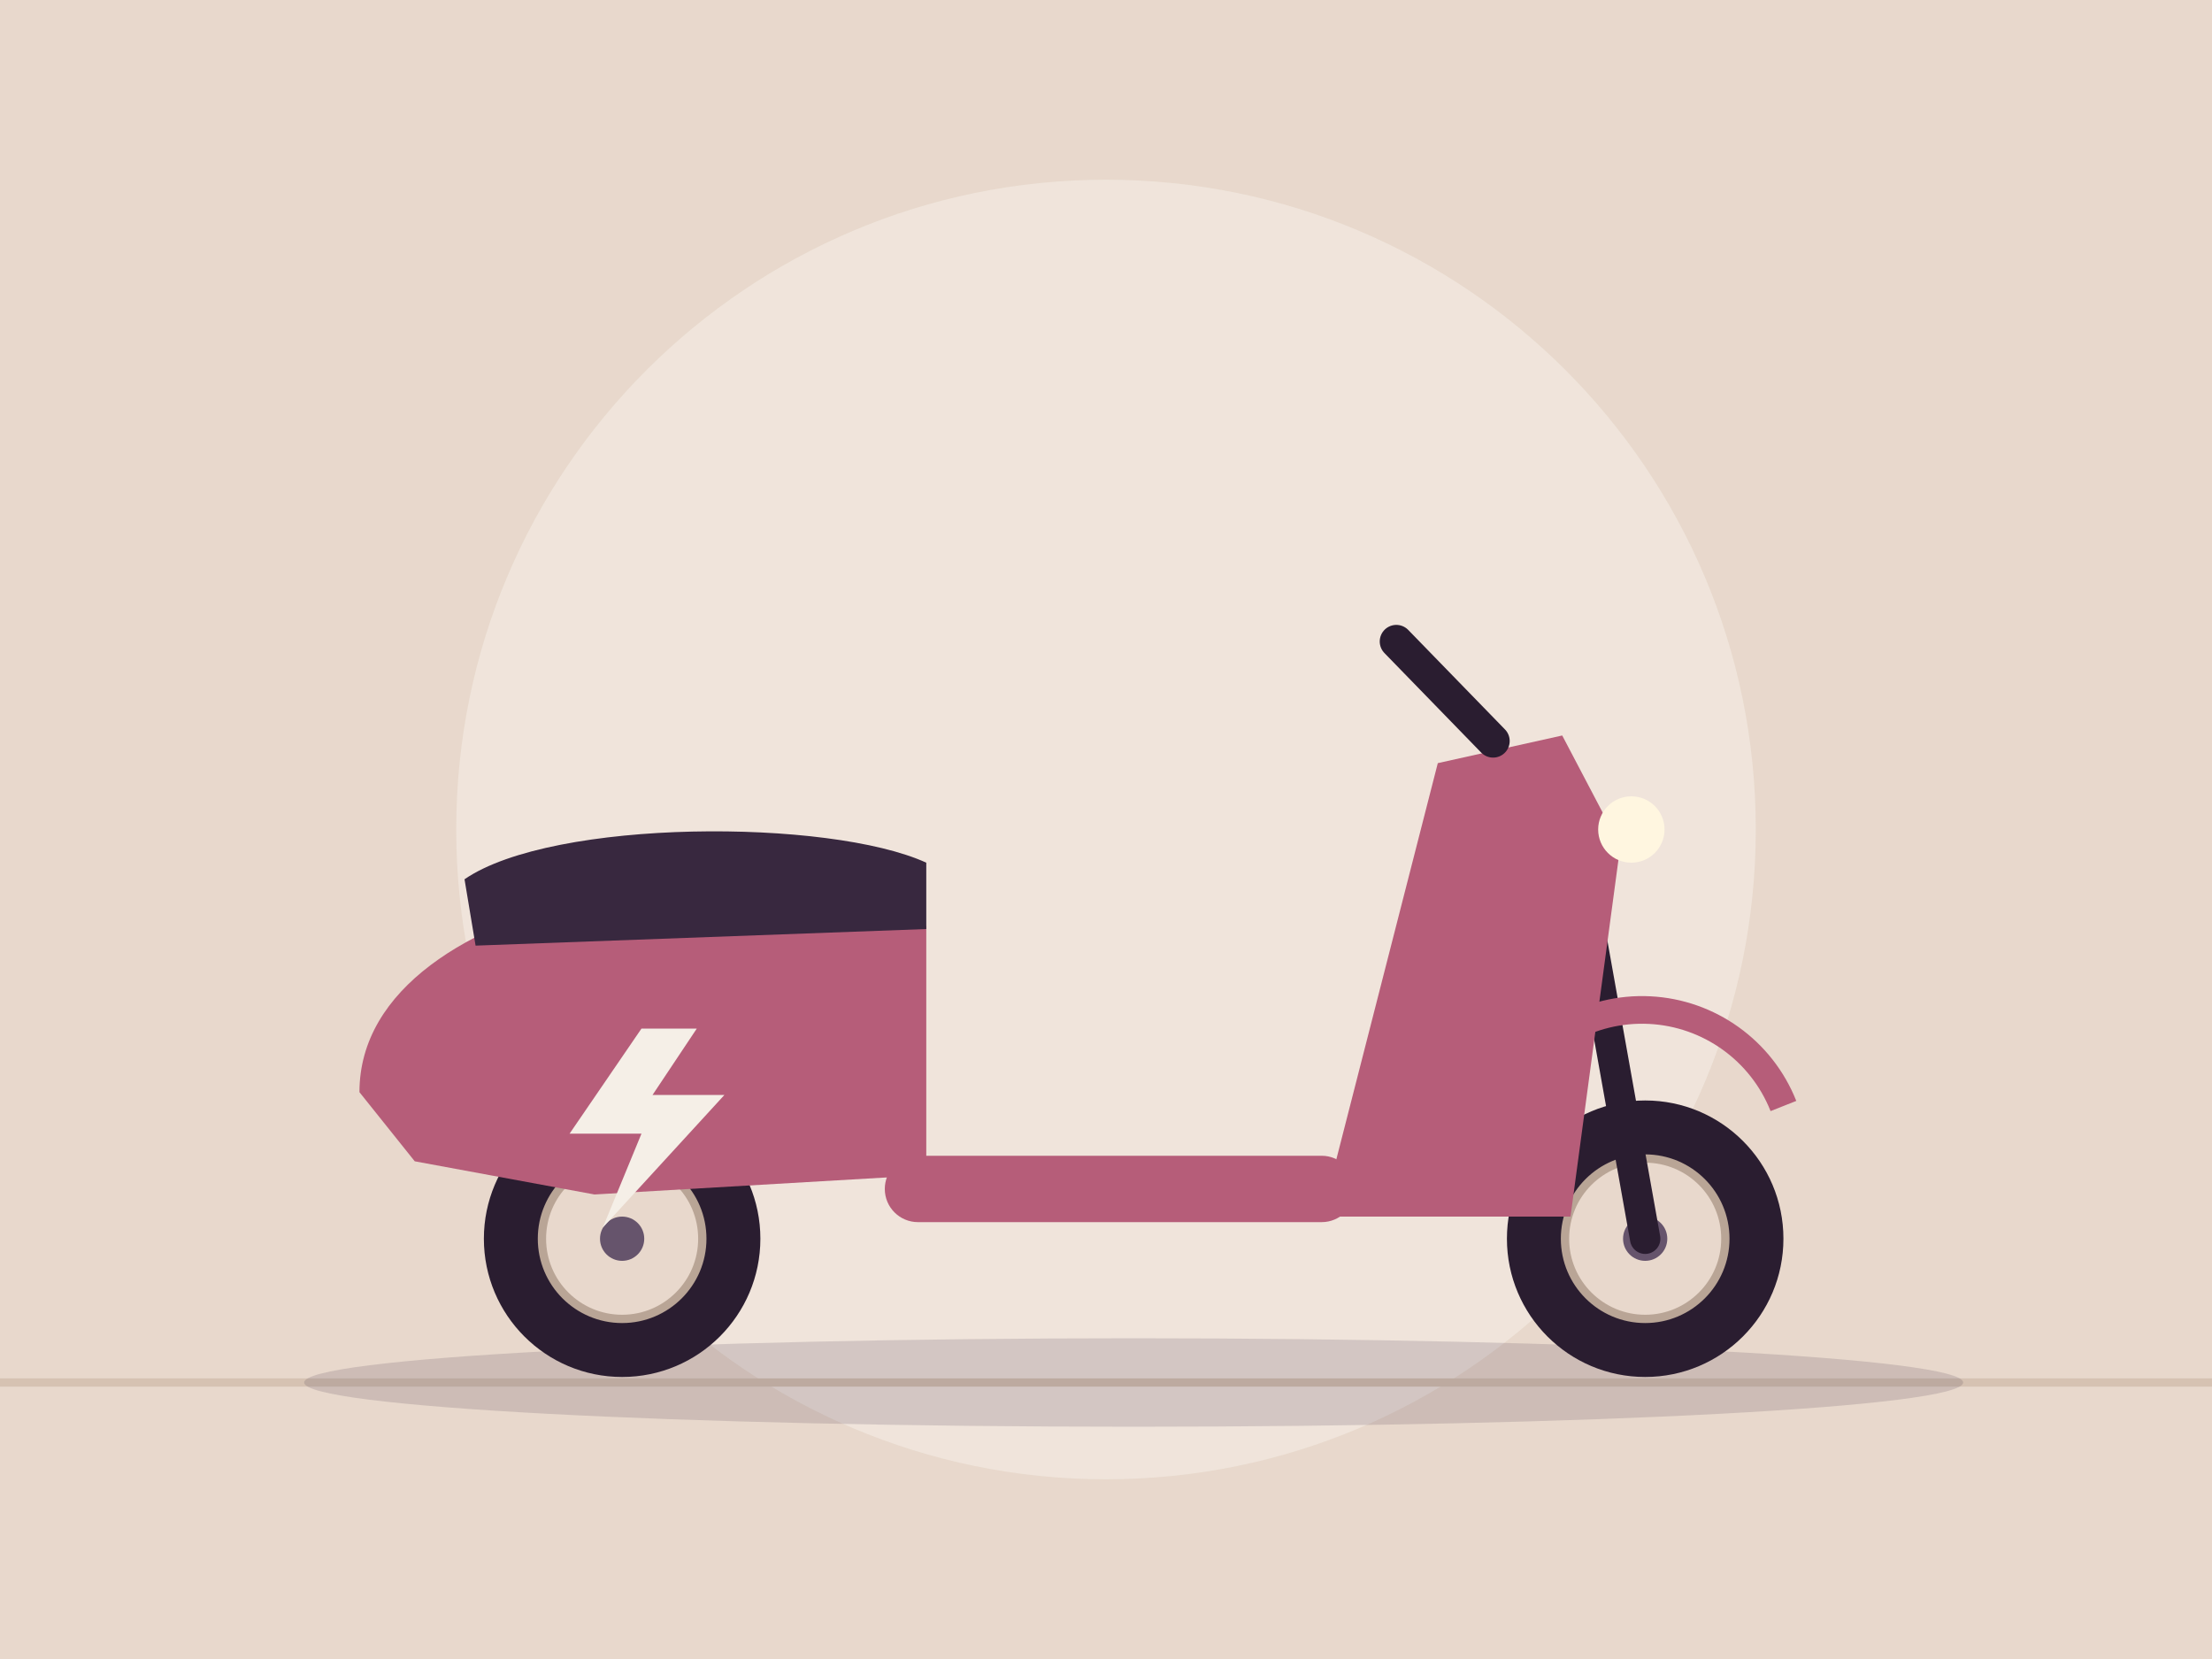
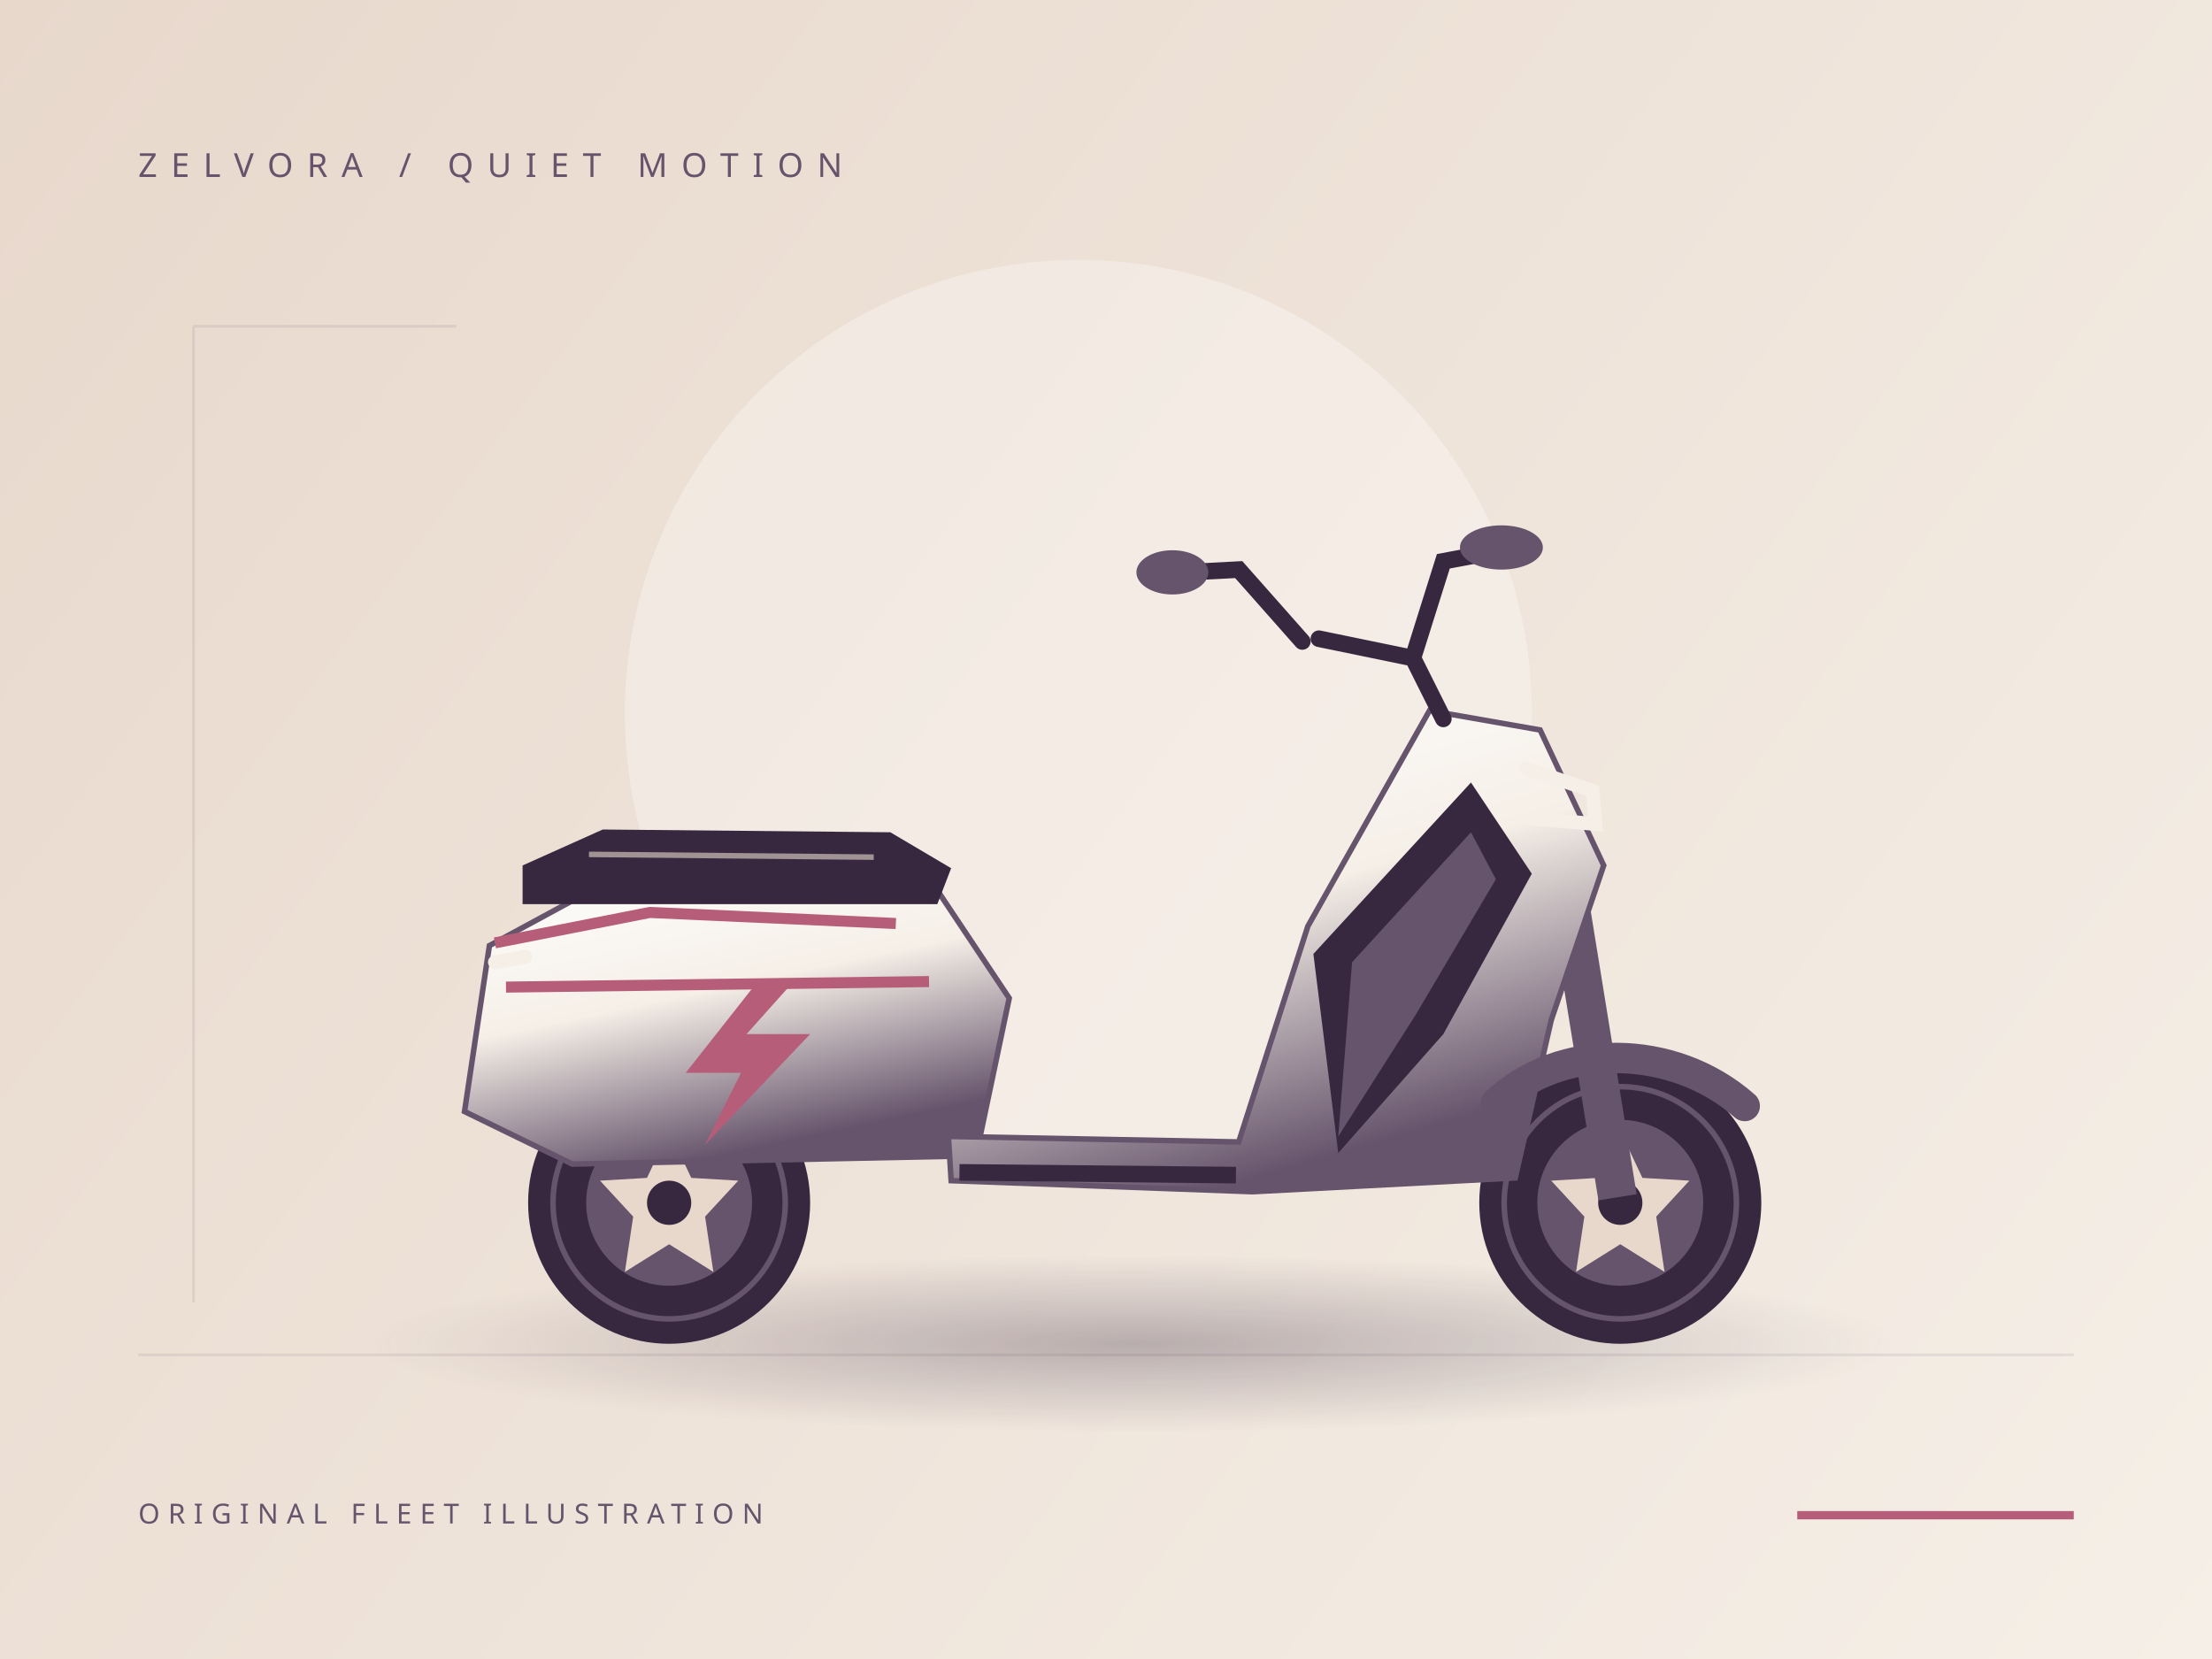
- <svg xmlns="http://www.w3.org/2000/svg" viewBox="0 0 800 600" role="img">
-   <rect width="800" height="600" fill="#E8D8CC" />
-   <circle cx="400" cy="300" r="235" fill="#F5EFE7" opacity=".55" />
-   <line x1="0" y1="500" x2="800" y2="500" stroke="#D6C2B2" stroke-width="3" />
-   <ellipse cx="410" cy="500" rx="300" ry="16" fill="#38283F" opacity=".16" />
-   <circle cx="225" cy="448" r="50" fill="#2A1D30" />
-   <circle cx="225" cy="448" r="29" fill="#E8D8CC" />
-   <circle cx="225" cy="448" r="29" fill="none" stroke="#B9A596" stroke-width="3" />
-   <circle cx="225" cy="448" r="8" fill="#66546C" />
-   <circle cx="595" cy="448" r="50" fill="#2A1D30" />
-   <circle cx="595" cy="448" r="29" fill="#E8D8CC" />
-   <circle cx="595" cy="448" r="29" fill="none" stroke="#B9A596" stroke-width="3" />
-   <circle cx="595" cy="448" r="8" fill="#66546C" />
-   <line x1="595" y1="448" x2="565" y2="280" stroke="#2A1D30" stroke-width="11" stroke-linecap="round" />
-   <path d="M130 395 C130 320 290 300 335 335 L335 425 L215 432 L150 420 Z" fill="#B65D79" />
-   <path d="M232 372 L206 410 L232 410 L218 444 L262 396 L236 396 L252 372 Z" fill="#F5EFE7" />
-   <path d="M168 318 C200 296 300 296 335 312 L335 336 L172 342 Z" fill="#38283F" />
-   <rect x="320" y="418" width="170" height="24" rx="12" fill="#B65D79" />
-   <path d="M478 440 L520 276 L565 266 L586 306 L568 440 Z" fill="#B65D79" />
-   <line x1="540" y1="268" x2="505" y2="232" stroke="#2A1D30" stroke-width="12" stroke-linecap="round" />
-   <circle cx="590" cy="300" r="12" fill="#FFF6E0" />
-   <path d="M545 395 A55 55 0 0 1 645 400" fill="none" stroke="#B65D79" stroke-width="10" />
+ <svg xmlns="http://www.w3.org/2000/svg" viewBox="0 0 800 600" fill="none">
+   <defs>
+     <linearGradient id="bg" x2="800" y2="600" gradientUnits="userSpaceOnUse">
+       <stop stop-color="#E8D8CC" />
+       <stop offset="1" stop-color="#F5EFE7" />
+     </linearGradient>
+     <linearGradient id="paint" x2=".4" y2="1">
+       <stop stop-color="#FFFFFF" />
+       <stop offset=".5" stop-color="#F5EFE7" />
+       <stop offset="1" stop-color="#66546C" />
+     </linearGradient>
+     <radialGradient id="shadow">
+       <stop stop-color="#38283F" stop-opacity=".3" />
+       <stop offset="1" stop-color="#38283F" stop-opacity="0" />
+     </radialGradient>
+     <g id="wheel">
+       <circle r="51" fill="#38283F" />
+       <circle r="42" stroke="#66546C" stroke-width="2" />
+       <circle r="30" fill="#66546C" />
+       <path d="m0-26 8 17 17 1-12 13 3 20-16-10-16 10 3-20-12-13 17-1Z" fill="#E8D8CC" />
+       <circle r="8" fill="#38283F" />
+     </g>
+   </defs>
+   <path fill="url(#bg)" d="M0 0h800v600H0z" />
+   <circle cx="390" cy="258" r="164" fill="#FFFFFF" opacity=".3" />
+   <path d="M70 118v353m0-353h95M50 490h700" stroke="#66546C" opacity=".12" />
+   <text x="50" y="64" fill="#66546C" font-size="12" font-family="sans-serif" letter-spacing="5">ZELVORA / QUIET MOTION</text>
+   <ellipse cx="410" cy="486" rx="275" ry="32" fill="url(#shadow)" />
+   <use href="#wheel" x="242" y="435" />
+   <use href="#wheel" x="586" y="435" />
+   <path d="m561 285 24 148" stroke="#66546C" stroke-width="14" />
+   <path d="m168 402 9-60 48-26h110l30 45-12 57-146 3-39-19Z" fill="url(#paint)" stroke="#66546C" stroke-width="2" />
+   <path d="m179 341 56-11 89 4m-141 23 153-2" stroke="#B65D79" stroke-width="4" />
+   <path d="m189 313 29-13 104 1 22 13-5 13H189Z" fill="#38283F" />
+   <path d="m213 309 103 1" stroke="#E8D8CC" stroke-width="2" opacity=".6" />
+   <path d="m343 411 105 2 25-78 44-78 40 7 23 49-19 56-13 57-95 5-109-4Z" fill="url(#paint)" stroke="#66546C" stroke-width="2" />
+   <path d="m475 345 57-62 22 33-32 58-38 43" fill="#38283F" />
+   <path d="m489 348 43-47 9 17-29 49-28 44" fill="#66546C" />
+   <path d="m522 260-11-22-34-7m34 7 11-35 16-3m-67 32-23-26-19 1" stroke="#38283F" stroke-width="6" stroke-linecap="round" />
+   <ellipse cx="543" cy="198" rx="15" ry="8" fill="#66546C" />
+   <ellipse cx="424" cy="207" rx="13" ry="8" fill="#66546C" />
+   <path d="m552 278 24 8 1 12-24-2m-374 52 11-2" stroke="#F5EFE7" stroke-width="5" stroke-linecap="round" />
+   <path d="m274 355-26 33h20l-13 26 38-40h-23l17-19Z" fill="#B65D79" />
+   <path d="M541 399c23-22 64-22 90 1" stroke="#66546C" stroke-width="11" stroke-linecap="round" />
+   <path d="m347 424 100 1" stroke="#38283F" stroke-width="6" />
+   <text x="50" y="551" fill="#66546C" font-size="10" font-family="sans-serif" letter-spacing="3">ORIGINAL FLEET ILLUSTRATION</text>
+   <path d="M650 548h100" stroke="#B65D79" stroke-width="3" />
</svg>
